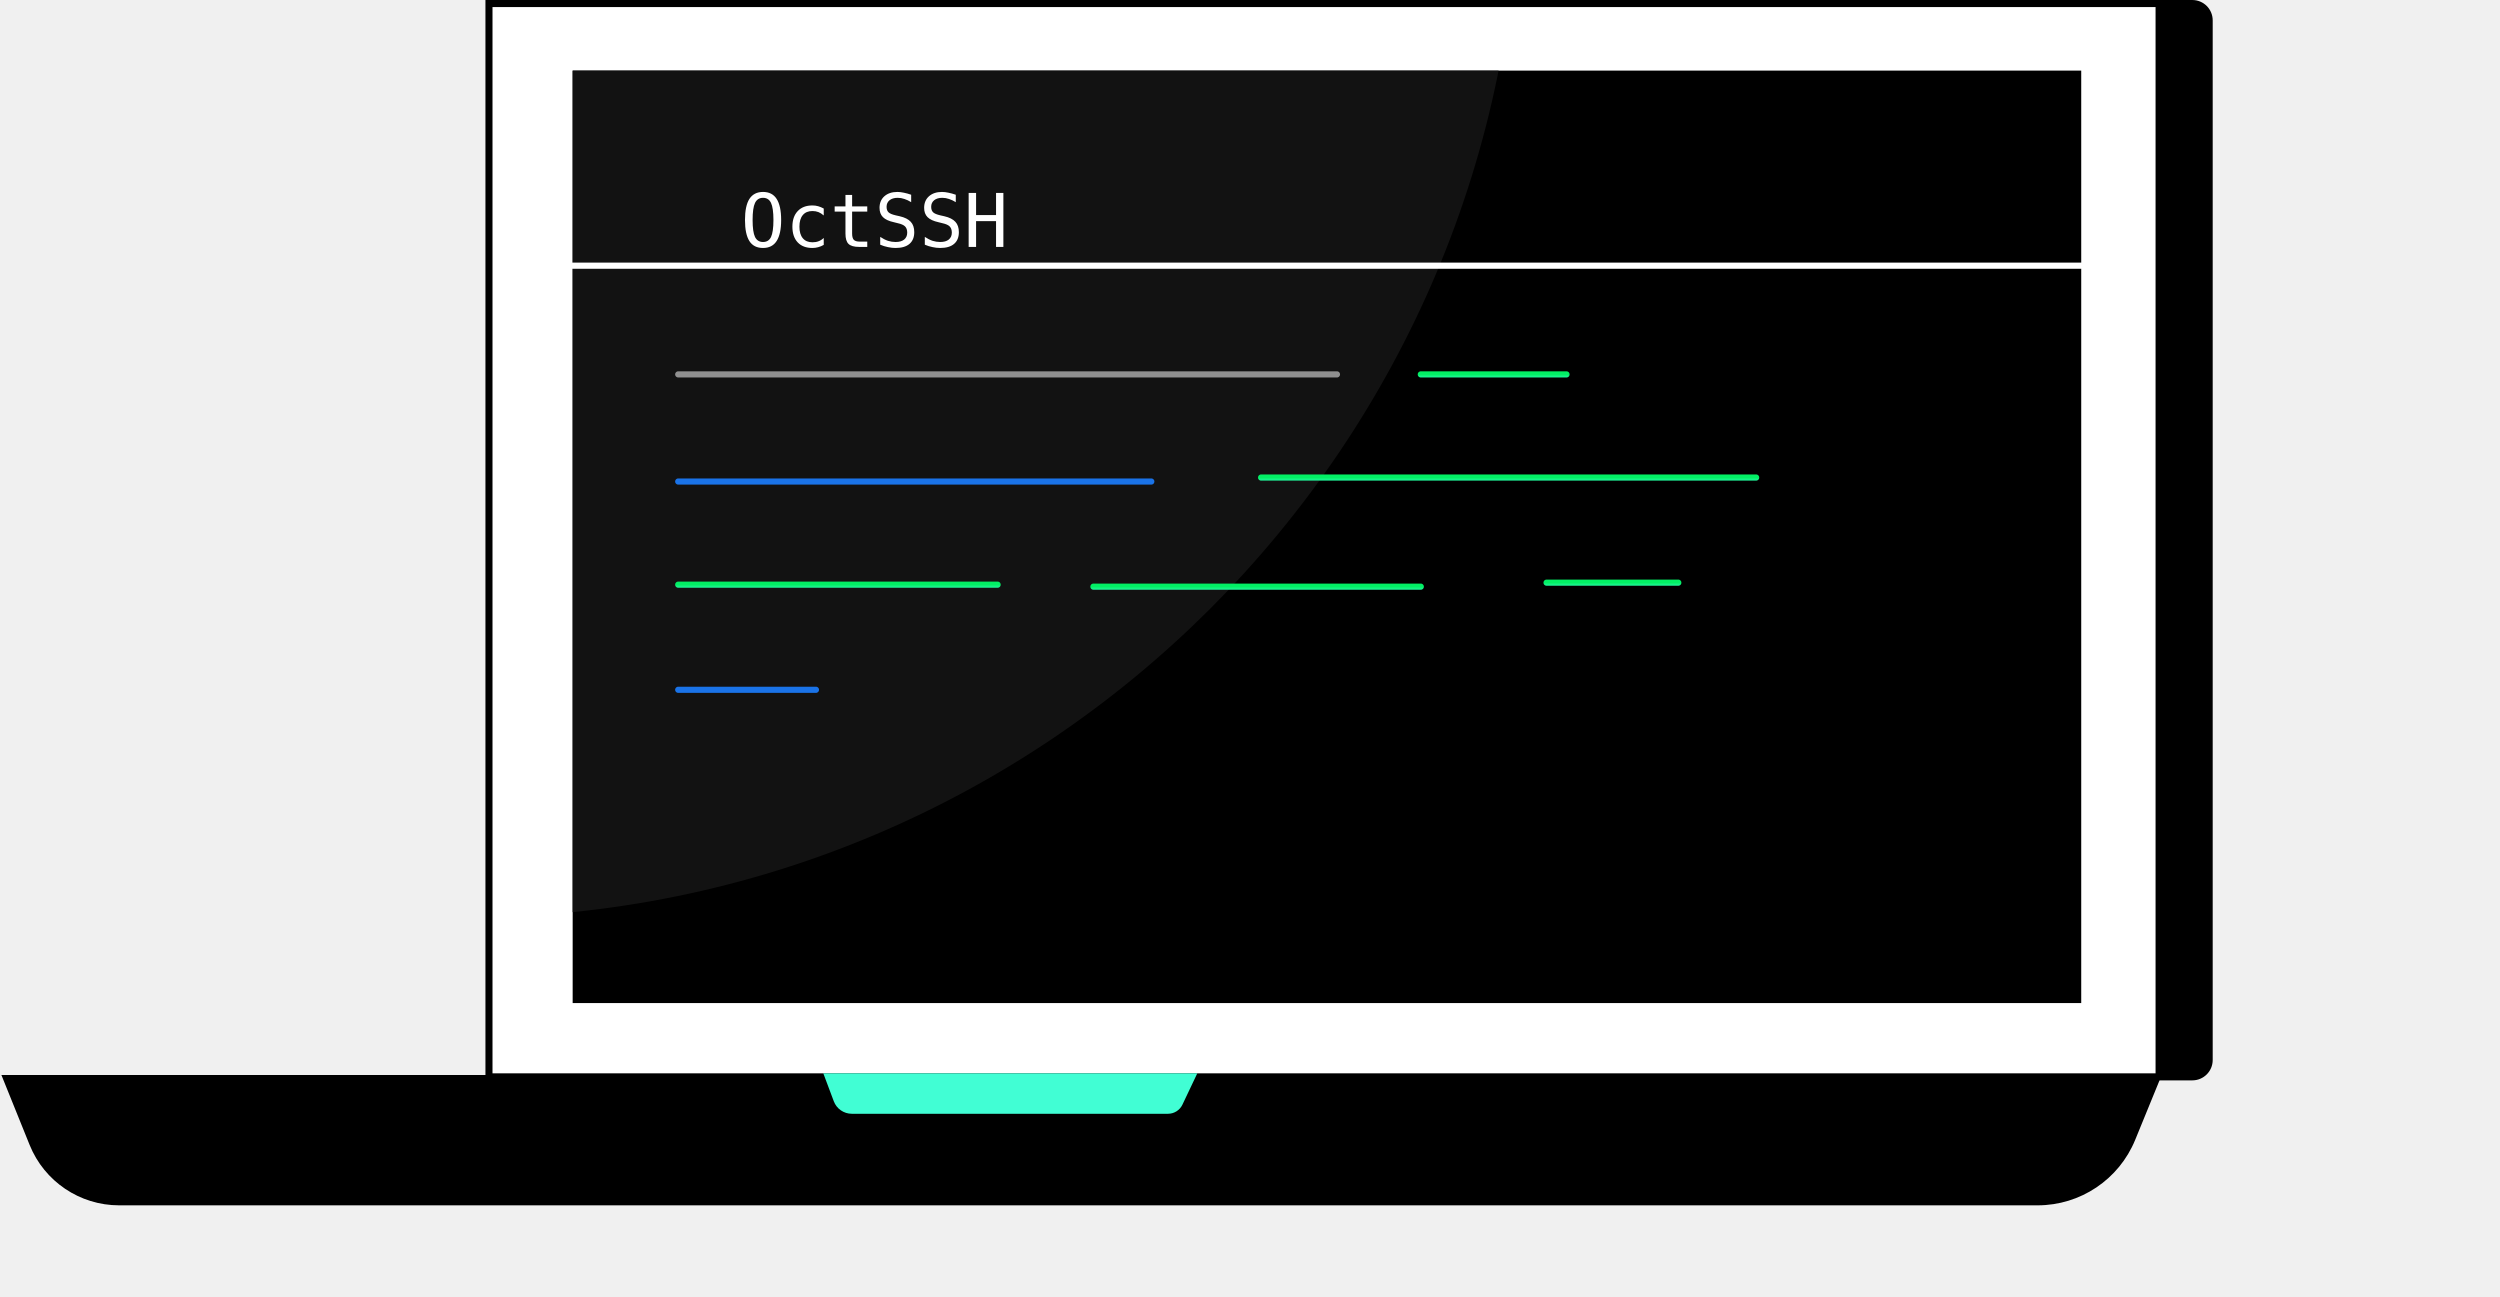
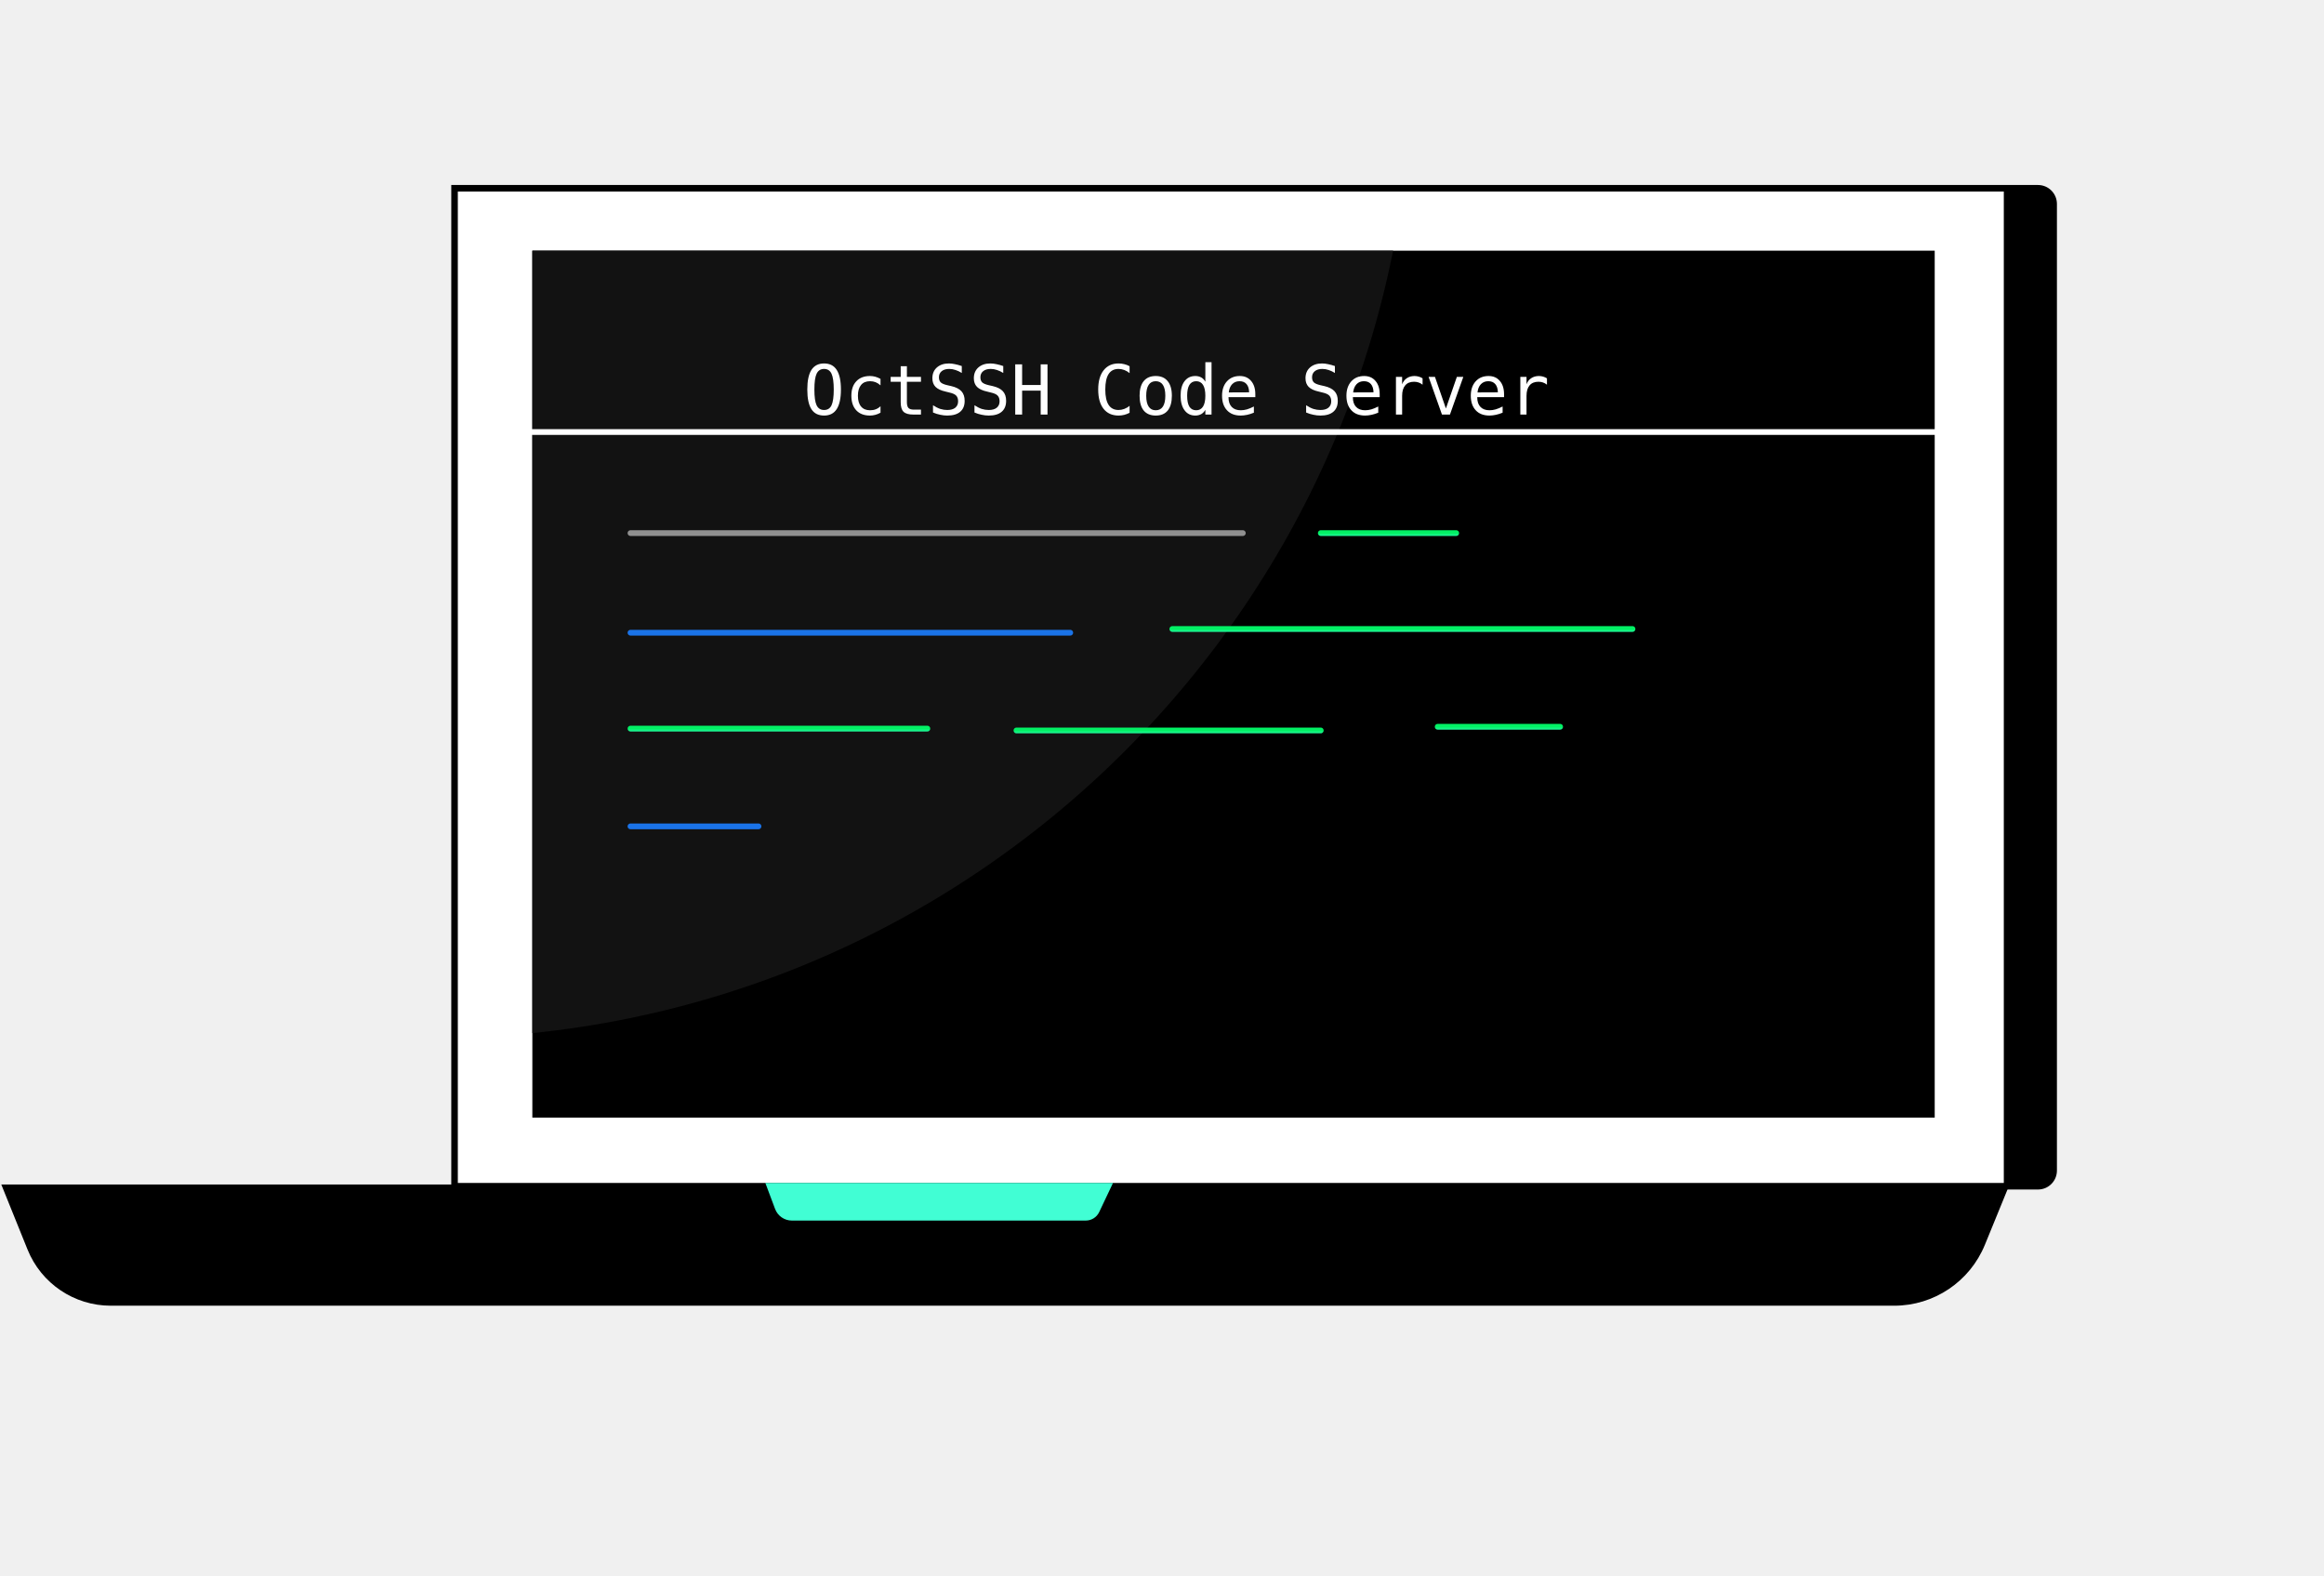
- <svg xmlns="http://www.w3.org/2000/svg" width="405" height="210" viewBox="0 0 405 210" fill="#fff">
+ <svg xmlns="http://www.w3.org/2000/svg" width="605" height="410" viewBox="0 0 405 210" fill="#fff">
+   <defs>
+     <style type="text/css">
+   .text-log{
+       font-family: monospace;
+   }
+   </style>
+   </defs>
  <path d="M349.773.572H79.213V174.45h270.56V.572Z" />
  <path d="M349.201 1.143v172.736H79.785V1.143h269.416ZM350.344 0H78.642v175.021h271.702V0Zm4.813 0h-4.813v175.021h4.813a3.3 3.3 0 0 0 3.3-3.3V3.301a3.3 3.3 0 0 0-3.3-3.3Z" fill="#000" />
  <path d="M337.159 11.44H92.771v151.054h244.388V11.439Zm-7.063 183.825H19.298a15.639 15.639 0 0 1-14.496-9.781L.226 174.15h349.971l-4.295 10.502a17.08 17.08 0 0 1-15.806 10.613Z" fill="#000" />
  <mask id="a" style="mask-type:alpha" maskUnits="userSpaceOnUse" x="92" y="11" width="246" height="152">
    <path d="M337.159 11.44H92.771v151.054h244.388V11.439Z" fill="#000" />
  </mask>
  <g mask="url(#a)">
    <path d="M75.251 148.654c94.345 0 170.827-76.482 170.827-170.827S169.596-193 75.251-193-95.576-116.518-95.576-22.173s76.482 170.827 170.827 170.827Z" fill="#121212" />
  </g>
  <path d="M90.876 43.042h248.87" stroke="#fff" stroke-miterlimit="10" />
  <path d="m133.376 173.881 1.696 4.522a3.122 3.122 0 0 0 2.925 2.028h51.219a2.588 2.588 0 0 0 2.339-1.48l2.406-5.07h-60.585Z" fill="url(#b)" />
  <path d="M109.871 60.652h106.716" stroke="#909090" stroke-linecap="round" stroke-linejoin="round" />
  <path d="M230.169 60.652h23.606" stroke="url(#b)" stroke-linecap="round" stroke-linejoin="round" />
  <path d="M109.871 78.007h76.641" stroke="#1a73e8" stroke-linecap="round" stroke-linejoin="round" />
  <path d="M204.298 77.36h80.199" stroke="url(#c)" stroke-linecap="round" stroke-linejoin="round" />
  <path d="M109.871 94.715h51.741" stroke="url(#d)" stroke-linecap="round" stroke-linejoin="round" />
  <path d="M177.134 95.038h53.035" stroke="url(#e)" stroke-linecap="round" stroke-linejoin="round" />
  <path d="M250.542 94.391h21.343" stroke="url(#f)" stroke-linecap="round" stroke-linejoin="round" />
  <path d="M109.871 111.746h22.313" stroke="#1a73e8" stroke-linecap="round" stroke-linejoin="round" />
-   <text x="120" y="40" style="font-family:'monospace'">OctSSH</text>
+   <text class="text-log" x="140" y="40">OctSSH Code Server </text>
  <defs>
    <linearGradient id="b" x1="241.972" y1="60.652" x2="241.972" y2="61.652" gradientUnits="userSpaceOnUse">
      <stop stop-color="#02F064" />
      <stop offset="1" stop-color="#41FED4" />
    </linearGradient>
    <linearGradient id="c" x1="244.397" y1="77.36" x2="244.397" y2="78.36" gradientUnits="userSpaceOnUse">
      <stop stop-color="#02F064" />
      <stop offset="1" stop-color="#41FED4" />
    </linearGradient>
    <linearGradient id="d" x1="135.741" y1="94.715" x2="135.741" y2="95.715" gradientUnits="userSpaceOnUse">
      <stop stop-color="#02F064" />
      <stop offset="1" stop-color="#41FED4" />
    </linearGradient>
    <linearGradient id="e" x1="203.651" y1="95.038" x2="203.651" y2="96.038" gradientUnits="userSpaceOnUse">
      <stop stop-color="#02F064" />
      <stop offset="1" stop-color="#41FED4" />
    </linearGradient>
    <linearGradient id="f" x1="261.213" y1="94.391" x2="261.213" y2="95.391" gradientUnits="userSpaceOnUse">
      <stop stop-color="#02F064" />
      <stop offset="1" stop-color="#41FED4" />
    </linearGradient>
  </defs>
</svg>
